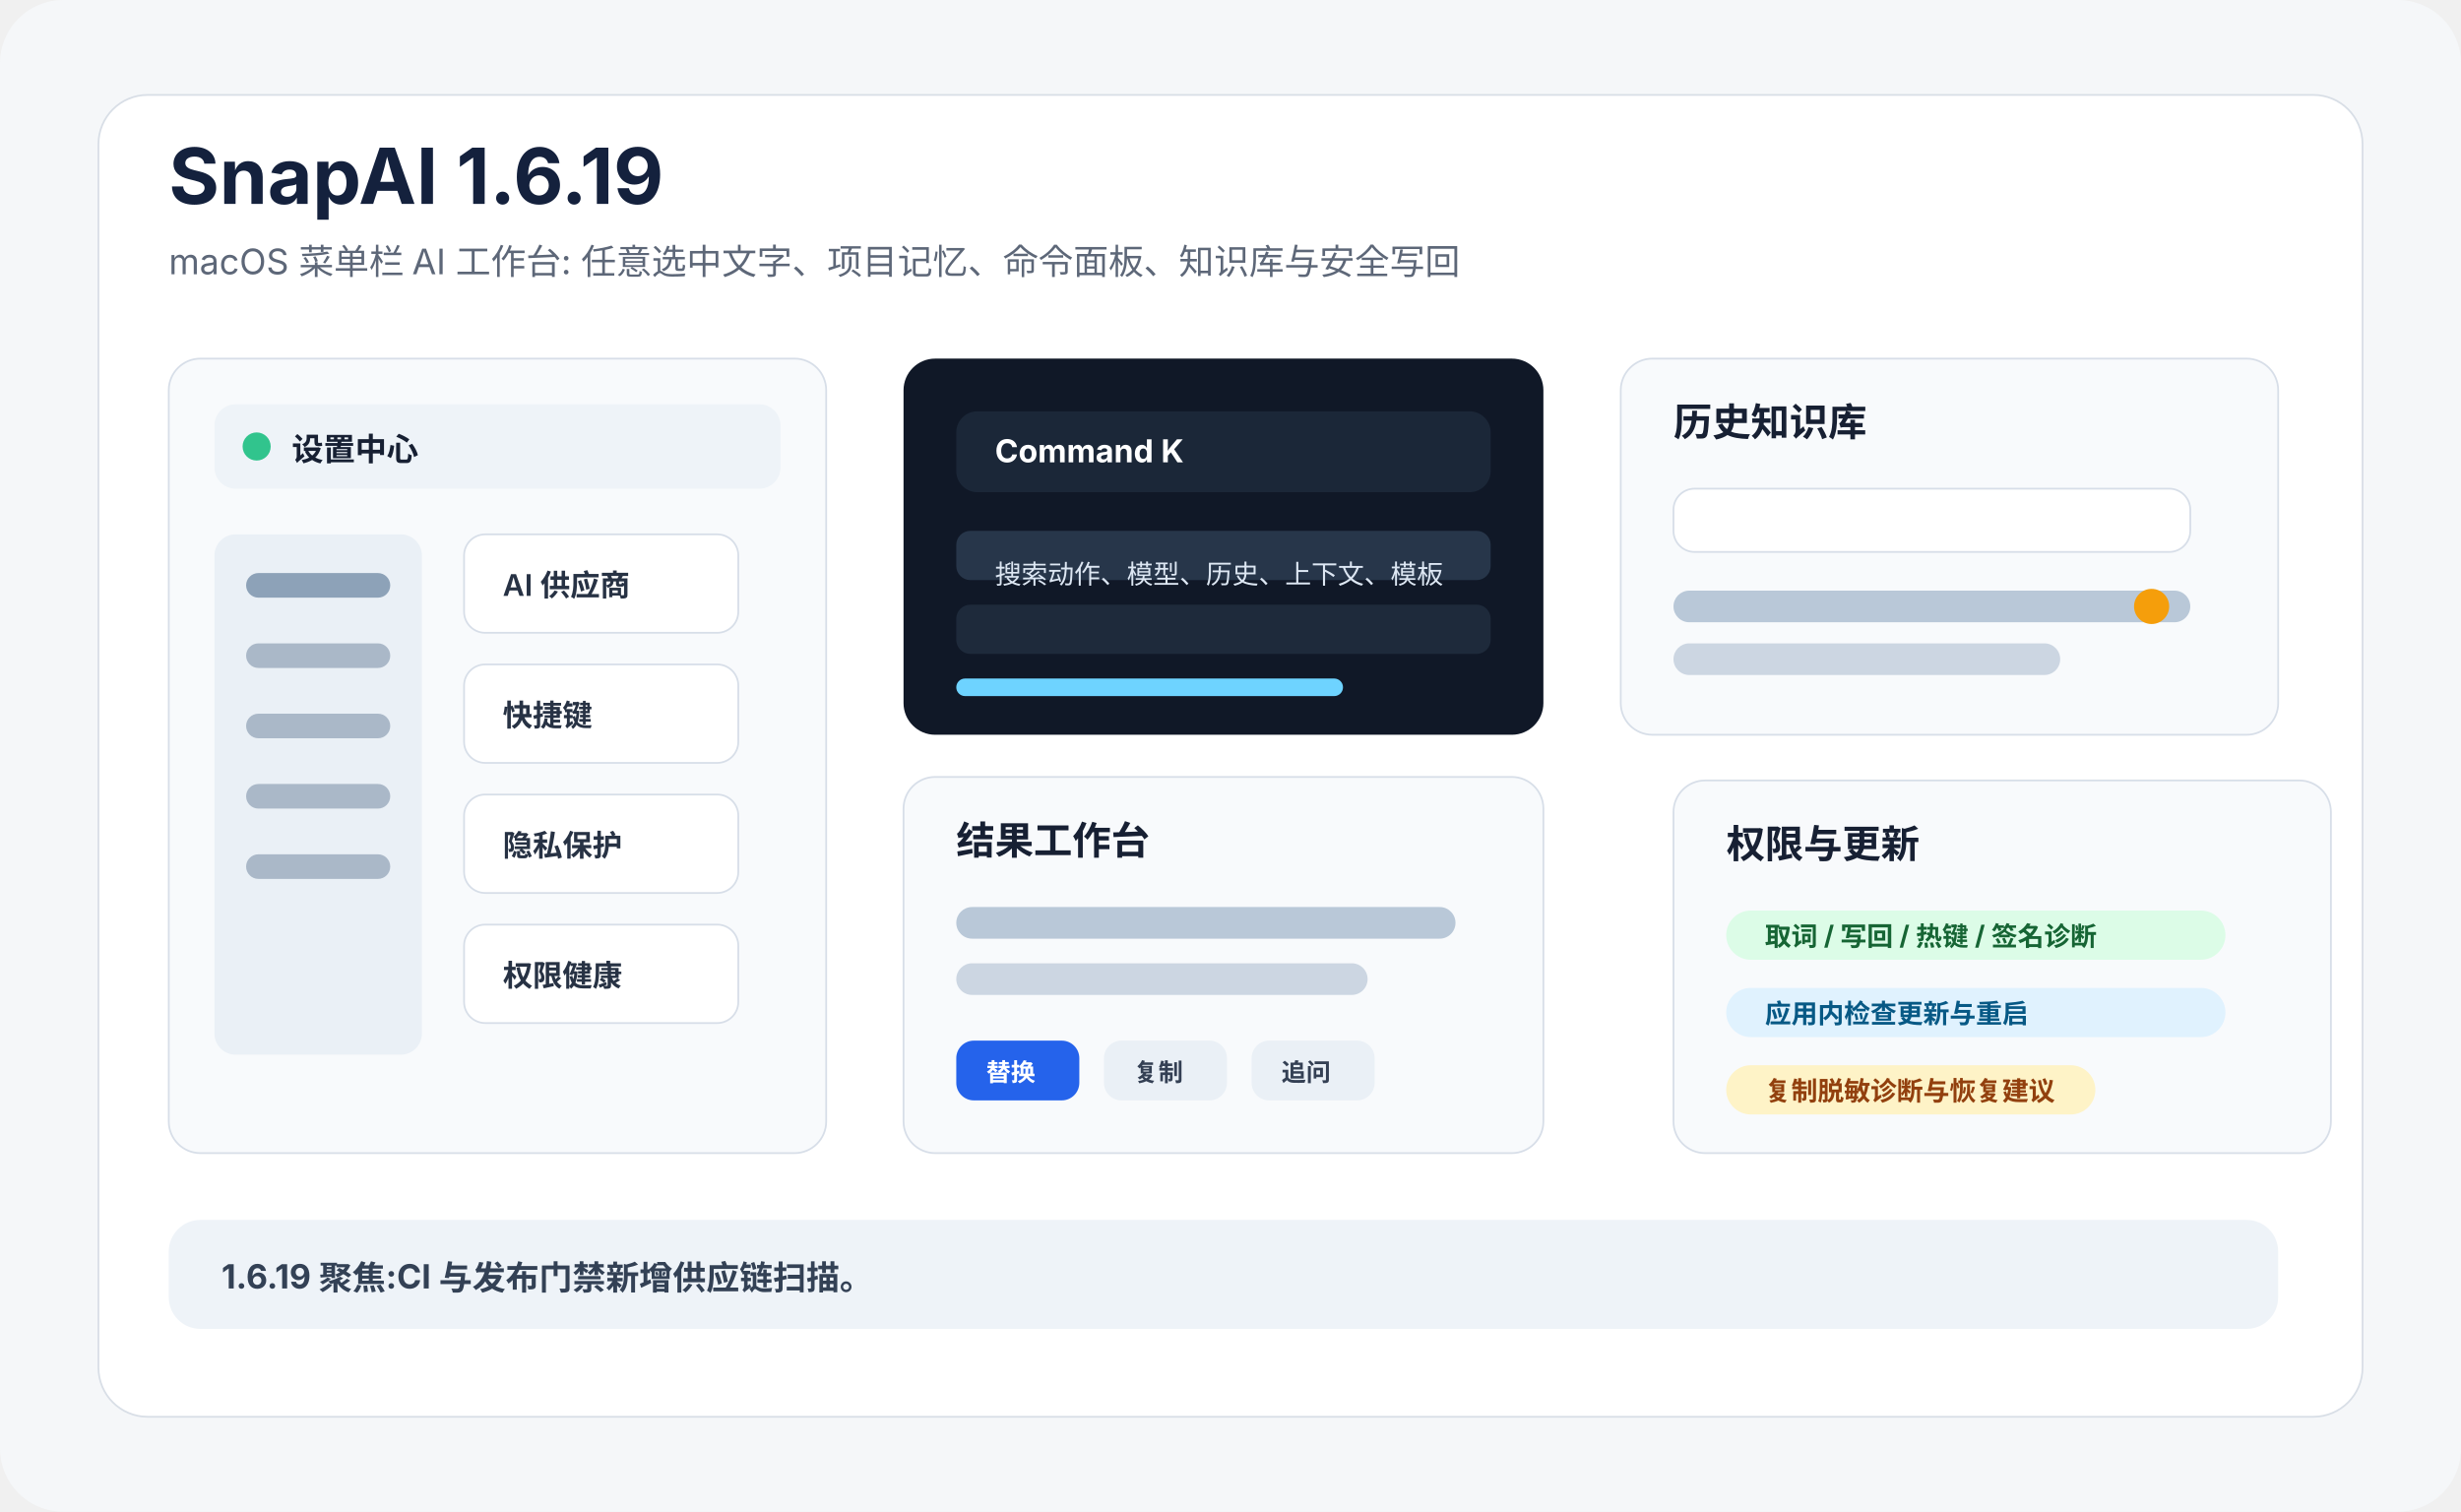
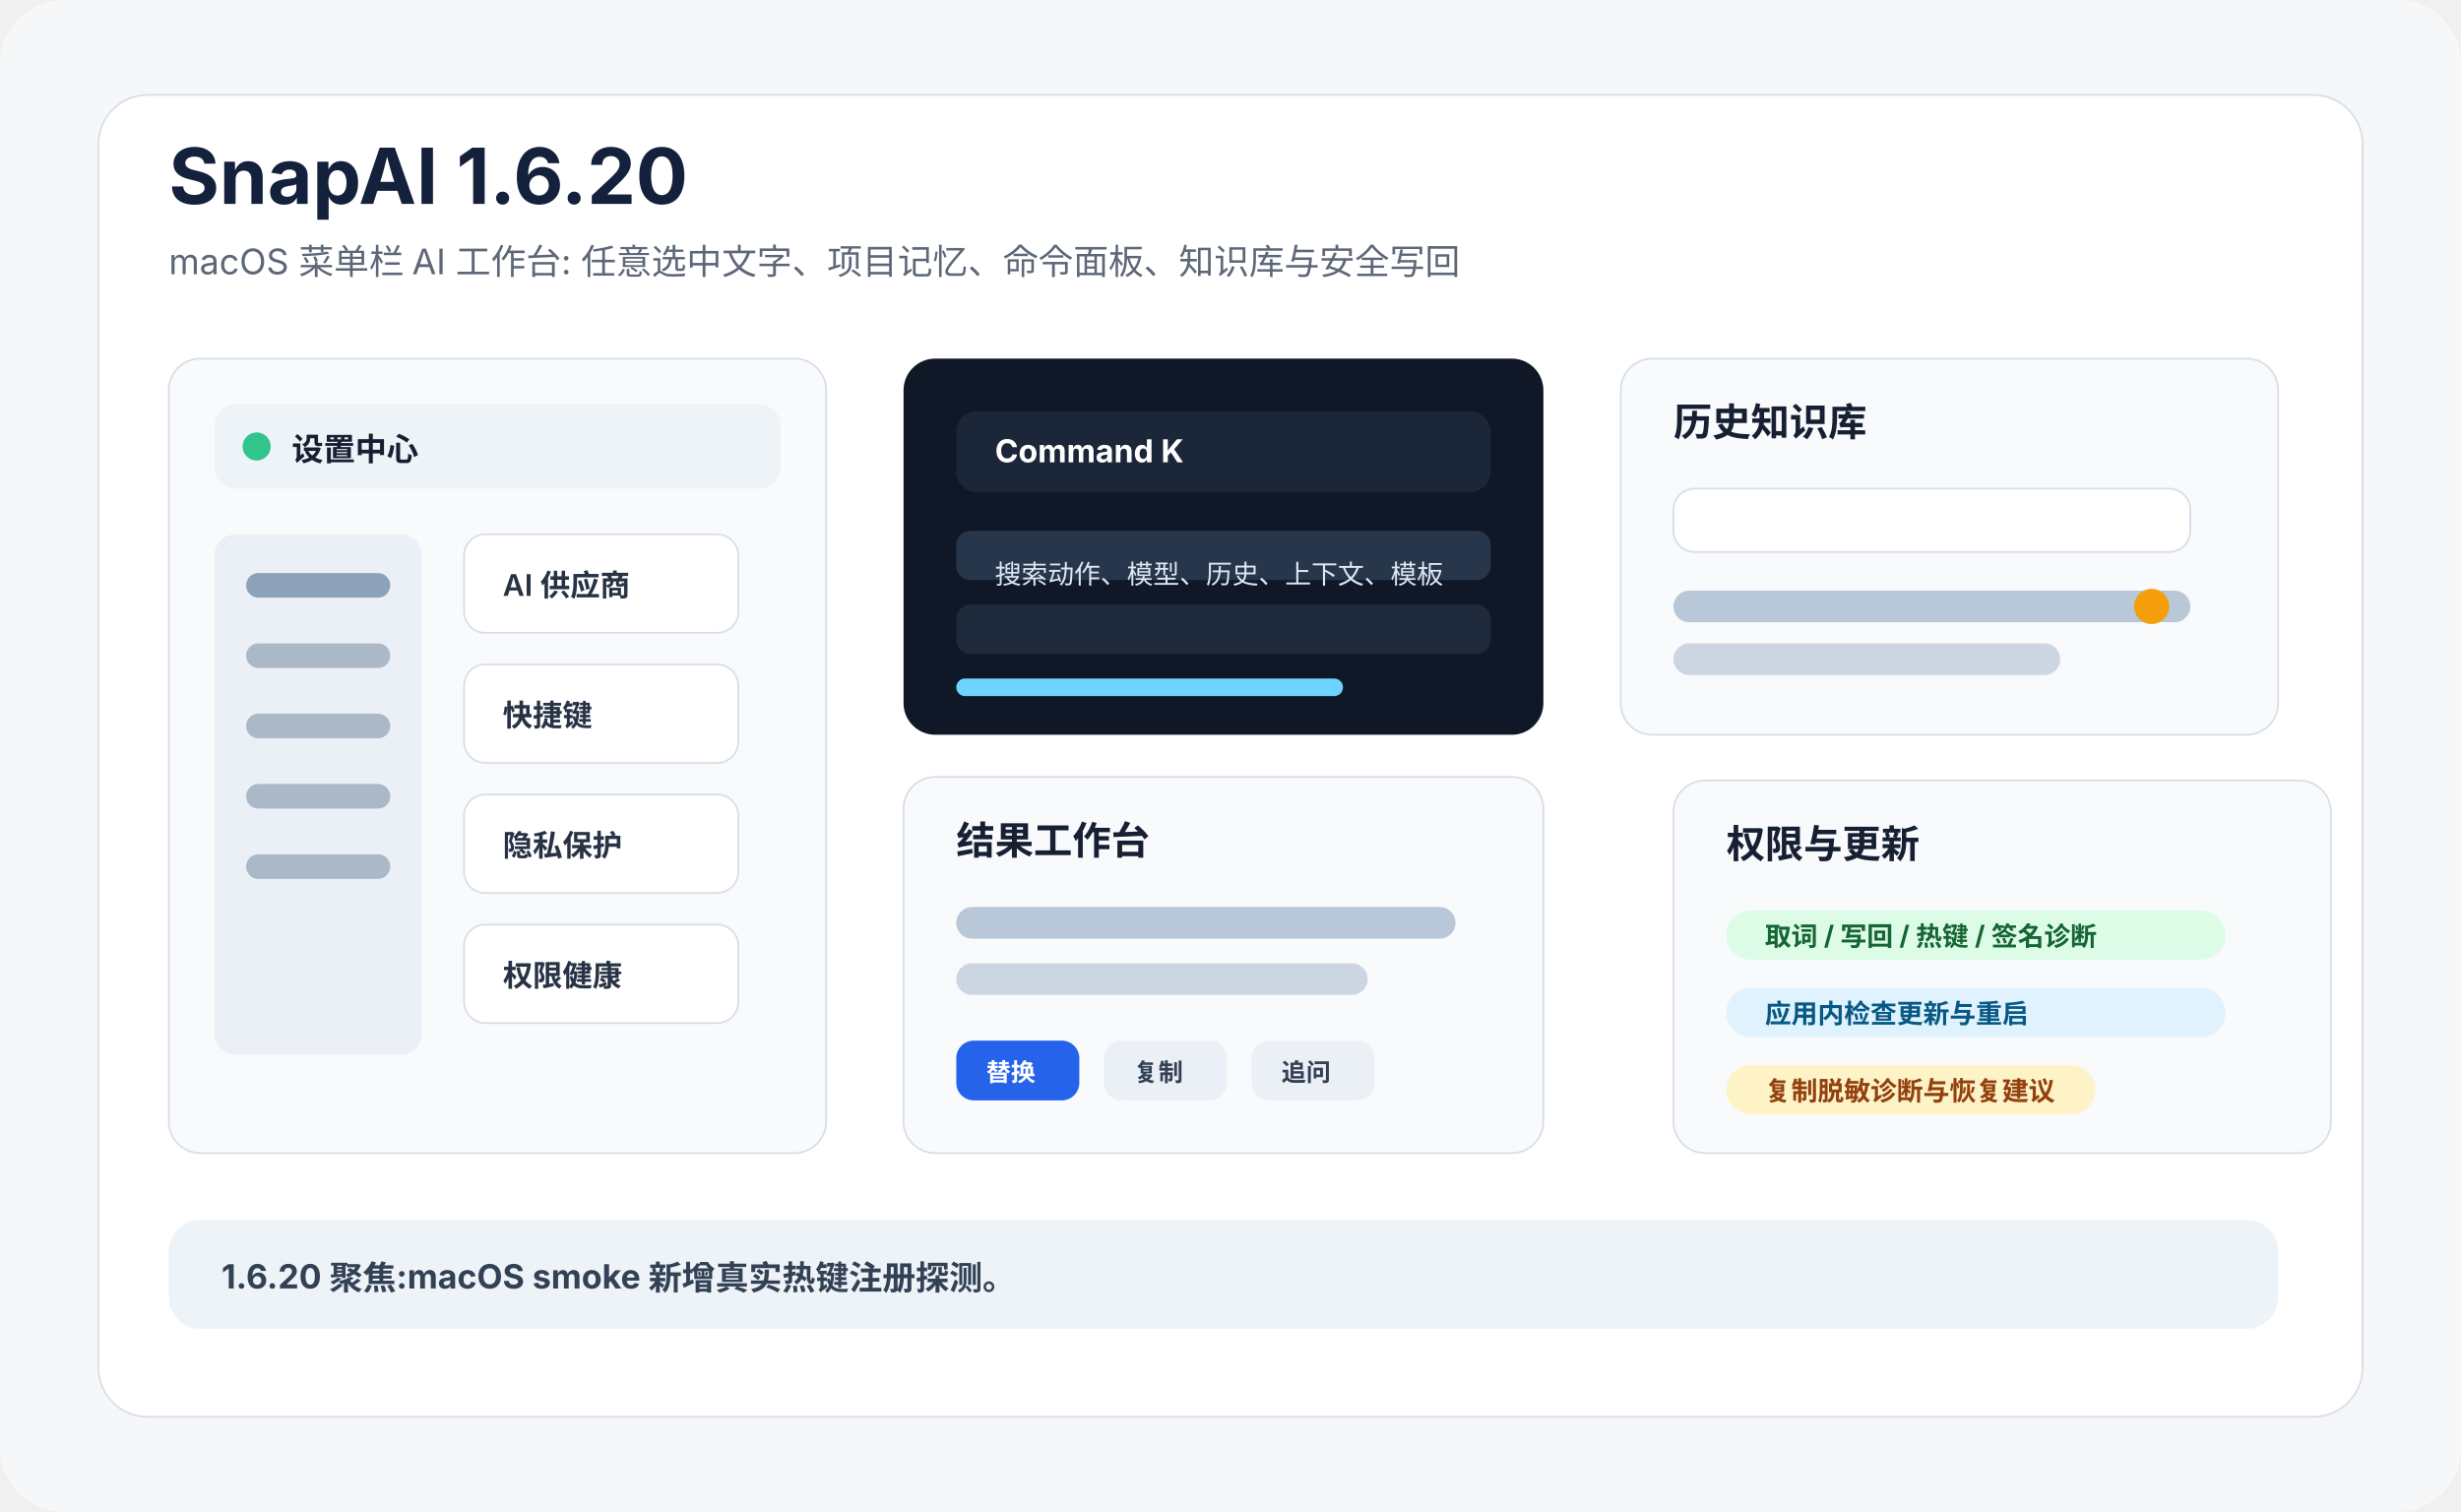
<svg xmlns="http://www.w3.org/2000/svg" width="1400" height="860" viewBox="0 0 1400 860" fill="none">
  <rect width="1400" height="860" rx="36" fill="#F5F7F9" />
  <rect x="56" y="54" width="1288" height="752" rx="28" fill="#FFFFFF" stroke="#D8DEE6" />
-   <text x="96" y="116" fill="#14213D" font-family="-apple-system,BlinkMacSystemFont,Segoe UI,sans-serif" font-size="44" font-weight="700">SnapAI 1.6.19</text>
+   <text x="96" y="116" fill="#14213D" font-family="-apple-system,BlinkMacSystemFont,Segoe UI,sans-serif" font-size="44" font-weight="700">SnapAI 1.6.20</text>
  <text x="96" y="156" fill="#5D6778" font-family="-apple-system,BlinkMacSystemFont,Segoe UI,sans-serif" font-size="20">macOS 菜单栏 AI 工作台: 任意选中文字、项目记忆、命令面板、知识库与安全写回</text>
  <rect x="96" y="204" width="374" height="452" rx="18" fill="#F8FAFC" stroke="#D7DEE8" />
  <rect x="122" y="230" width="322" height="48" rx="12" fill="#EEF3F8" />
  <circle cx="146" cy="254" r="8" fill="#31C48D" />
  <text x="166" y="262" fill="#172033" font-family="-apple-system,BlinkMacSystemFont,Segoe UI,sans-serif" font-size="18" font-weight="650">设置中心</text>
  <rect x="122" y="304" width="118" height="296" rx="12" fill="#EAF0F6" />
  <rect x="140" y="326" width="82" height="14" rx="7" fill="#8DA2B8" />
  <rect x="140" y="366" width="82" height="14" rx="7" fill="#AAB8C8" />
  <rect x="140" y="406" width="82" height="14" rx="7" fill="#AAB8C8" />
  <rect x="140" y="446" width="82" height="14" rx="7" fill="#AAB8C8" />
  <rect x="140" y="486" width="82" height="14" rx="7" fill="#AAB8C8" />
  <rect x="264" y="304" width="156" height="56" rx="12" fill="#FFFFFF" stroke="#D7DEE8" />
  <text x="286" y="339" fill="#273244" font-family="-apple-system,BlinkMacSystemFont,Segoe UI,sans-serif" font-size="17" font-weight="600">AI 供应商</text>
  <rect x="264" y="378" width="156" height="56" rx="12" fill="#FFFFFF" stroke="#D7DEE8" />
  <text x="286" y="413" fill="#273244" font-family="-apple-system,BlinkMacSystemFont,Segoe UI,sans-serif" font-size="17" font-weight="600">快捷键</text>
  <rect x="264" y="452" width="156" height="56" rx="12" fill="#FFFFFF" stroke="#D7DEE8" />
  <text x="286" y="487" fill="#273244" font-family="-apple-system,BlinkMacSystemFont,Segoe UI,sans-serif" font-size="17" font-weight="600">隐私保护</text>
  <rect x="264" y="526" width="156" height="56" rx="12" fill="#FFFFFF" stroke="#D7DEE8" />
  <text x="286" y="561" fill="#273244" font-family="-apple-system,BlinkMacSystemFont,Segoe UI,sans-serif" font-size="17" font-weight="600">权限健康</text>
  <rect x="514" y="204" width="364" height="214" rx="18" fill="#101827" />
  <rect x="544" y="234" width="304" height="46" rx="12" fill="#1B2738" />
  <text x="566" y="263" fill="#FFFFFF" font-family="-apple-system,BlinkMacSystemFont,Segoe UI,sans-serif" font-size="18" font-weight="650">Command K</text>
  <rect x="544" y="302" width="304" height="28" rx="8" fill="#27364A" />
  <rect x="544" y="344" width="304" height="28" rx="8" fill="#1E2A3B" />
  <rect x="544" y="386" width="220" height="10" rx="5" fill="#6ED3FF" />
  <text x="566" y="332" fill="#DDE7F3" font-family="-apple-system,BlinkMacSystemFont,Segoe UI,sans-serif" font-size="15">搜索动作、模型、历史、上下文、模板</text>
  <rect x="514" y="442" width="364" height="214" rx="18" fill="#F8FAFC" stroke="#D7DEE8" />
  <text x="544" y="486" fill="#172033" font-family="-apple-system,BlinkMacSystemFont,Segoe UI,sans-serif" font-size="22" font-weight="700">结果工作台</text>
  <rect x="544" y="516" width="284" height="18" rx="9" fill="#B9C8D8" />
  <rect x="544" y="548" width="234" height="18" rx="9" fill="#CCD6E2" />
  <rect x="544" y="592" width="70" height="34" rx="10" fill="#2563EB" />
  <rect x="628" y="592" width="70" height="34" rx="10" fill="#EAF0F6" />
  <rect x="712" y="592" width="70" height="34" rx="10" fill="#EAF0F6" />
  <text x="561" y="615" fill="#FFFFFF" font-family="-apple-system,BlinkMacSystemFont,Segoe UI,sans-serif" font-size="14" font-weight="700">替换</text>
  <text x="645" y="615" fill="#344054" font-family="-apple-system,BlinkMacSystemFont,Segoe UI,sans-serif" font-size="14" font-weight="700">复制</text>
  <text x="729" y="615" fill="#344054" font-family="-apple-system,BlinkMacSystemFont,Segoe UI,sans-serif" font-size="14" font-weight="700">追问</text>
  <rect x="922" y="204" width="374" height="214" rx="18" fill="#F8FAFC" stroke="#D7DEE8" />
  <text x="952" y="248" fill="#172033" font-family="-apple-system,BlinkMacSystemFont,Segoe UI,sans-serif" font-size="22" font-weight="700">历史知识库</text>
  <rect x="952" y="278" width="294" height="36" rx="12" fill="#FFFFFF" stroke="#D7DEE8" />
  <rect x="952" y="336" width="294" height="18" rx="9" fill="#B9C8D8" />
  <rect x="952" y="366" width="220" height="18" rx="9" fill="#CCD6E2" />
  <circle cx="1224" cy="345" r="10" fill="#F59E0B" />
  <rect x="952" y="444" width="374" height="212" rx="18" fill="#F8FAFC" stroke="#D7DEE8" />
  <text x="982" y="488" fill="#172033" font-family="-apple-system,BlinkMacSystemFont,Segoe UI,sans-serif" font-size="22" font-weight="700">权限与更新</text>
  <rect x="982" y="518" width="284" height="28" rx="14" fill="#DCFCE7" />
  <rect x="982" y="562" width="284" height="28" rx="14" fill="#E0F2FE" />
  <rect x="982" y="606" width="210" height="28" rx="14" fill="#FEF3C7" />
  <text x="1004" y="538" fill="#166534" font-family="-apple-system,BlinkMacSystemFont,Segoe UI,sans-serif" font-size="15" font-weight="650">取词 / 写回 / 热键 / 签名诊断</text>
  <text x="1004" y="582" fill="#075985" font-family="-apple-system,BlinkMacSystemFont,Segoe UI,sans-serif" font-size="15" font-weight="650">应用内检查更新与重启</text>
  <text x="1004" y="626" fill="#92400E" font-family="-apple-system,BlinkMacSystemFont,Segoe UI,sans-serif" font-size="15" font-weight="650">复制脱敏诊断与恢复建议</text>
  <rect x="96" y="694" width="1200" height="62" rx="18" fill="#EEF3F8" />
-   <text x="126" y="733" fill="#334155" font-family="-apple-system,BlinkMacSystemFont,Segoe UI,sans-serif" font-size="19" font-weight="650">1.6.19 聚焦:CI 与发布门禁新增供应链扫描。</text>
+   <text x="126" y="733" fill="#334155" font-family="-apple-system,BlinkMacSystemFont,Segoe UI,sans-serif" font-size="19" font-weight="650">1.6.20 聚焦:macOS smoke 新增真实热键注册探测。</text>
</svg>
